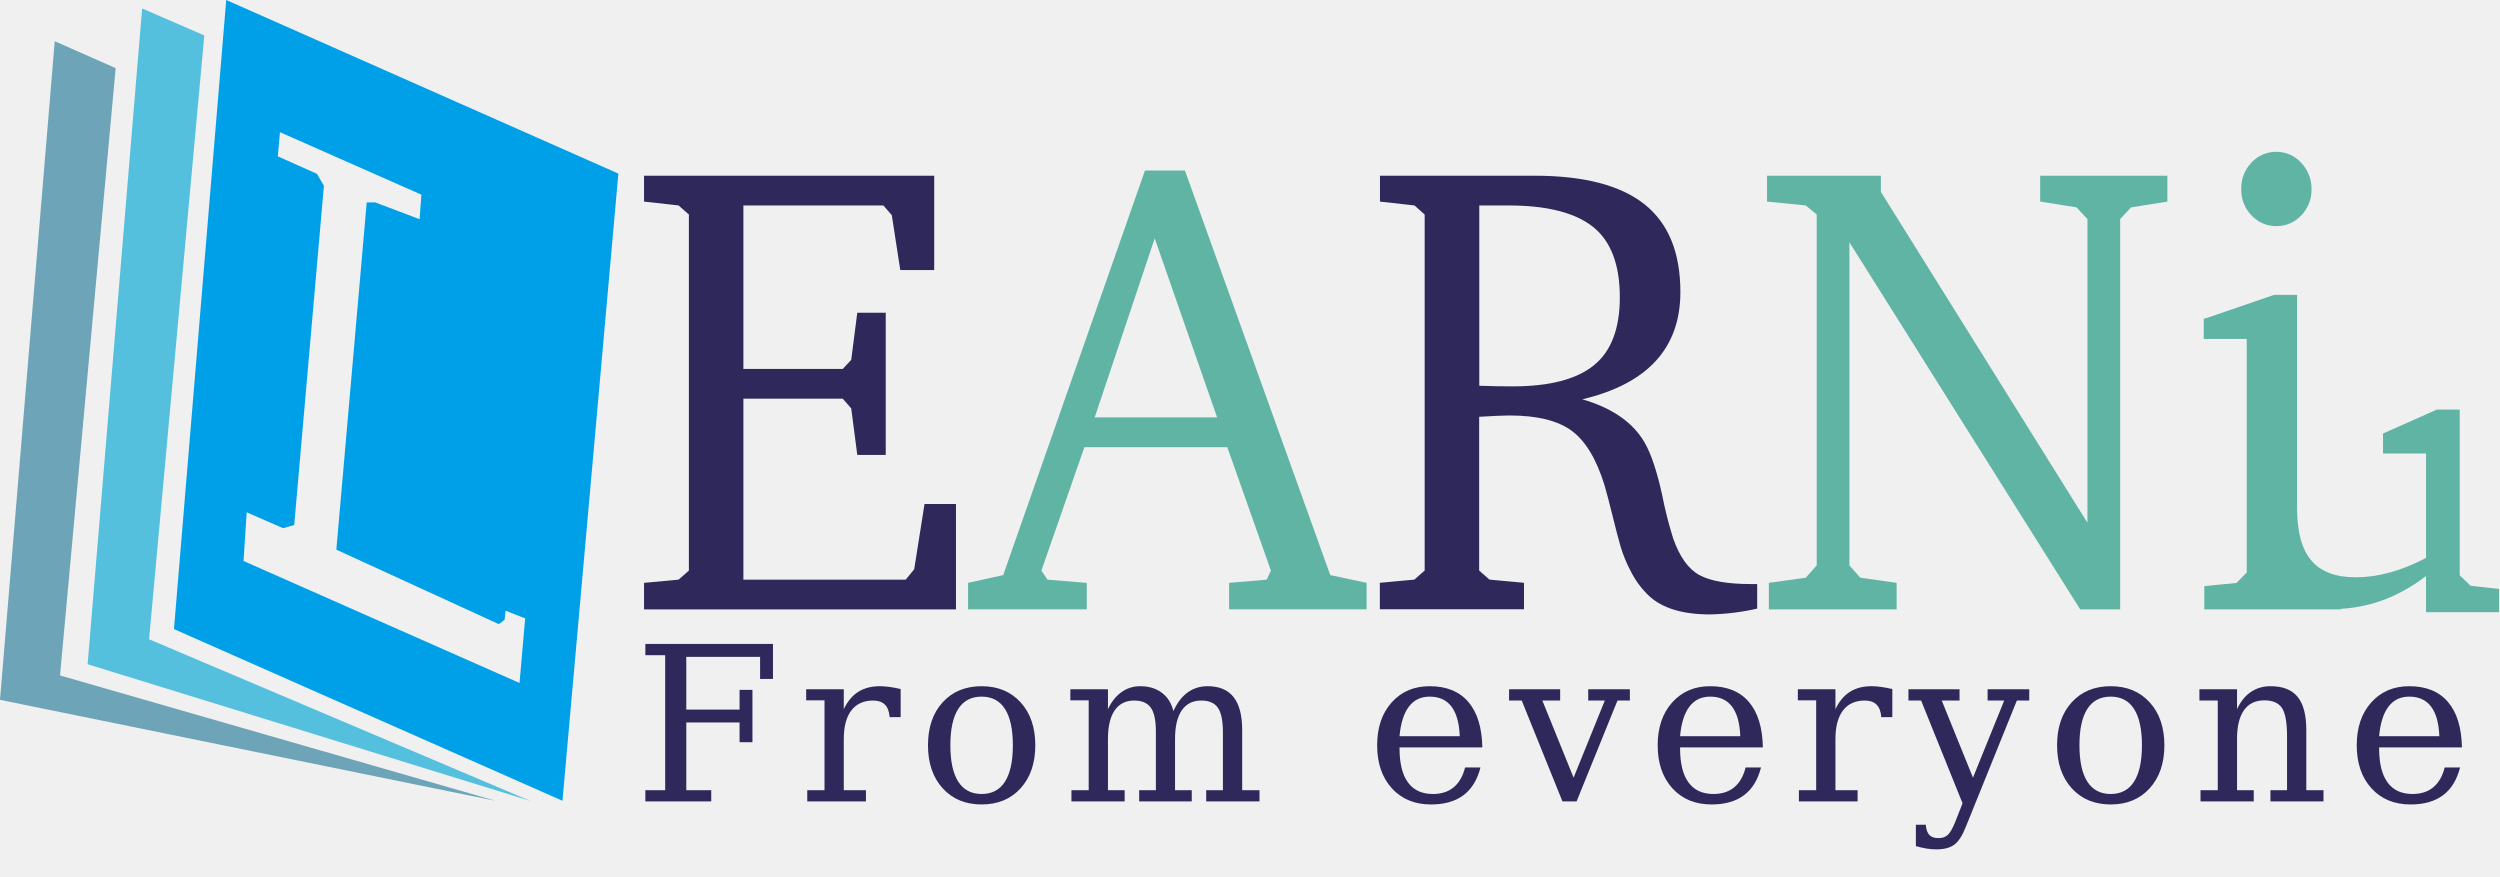
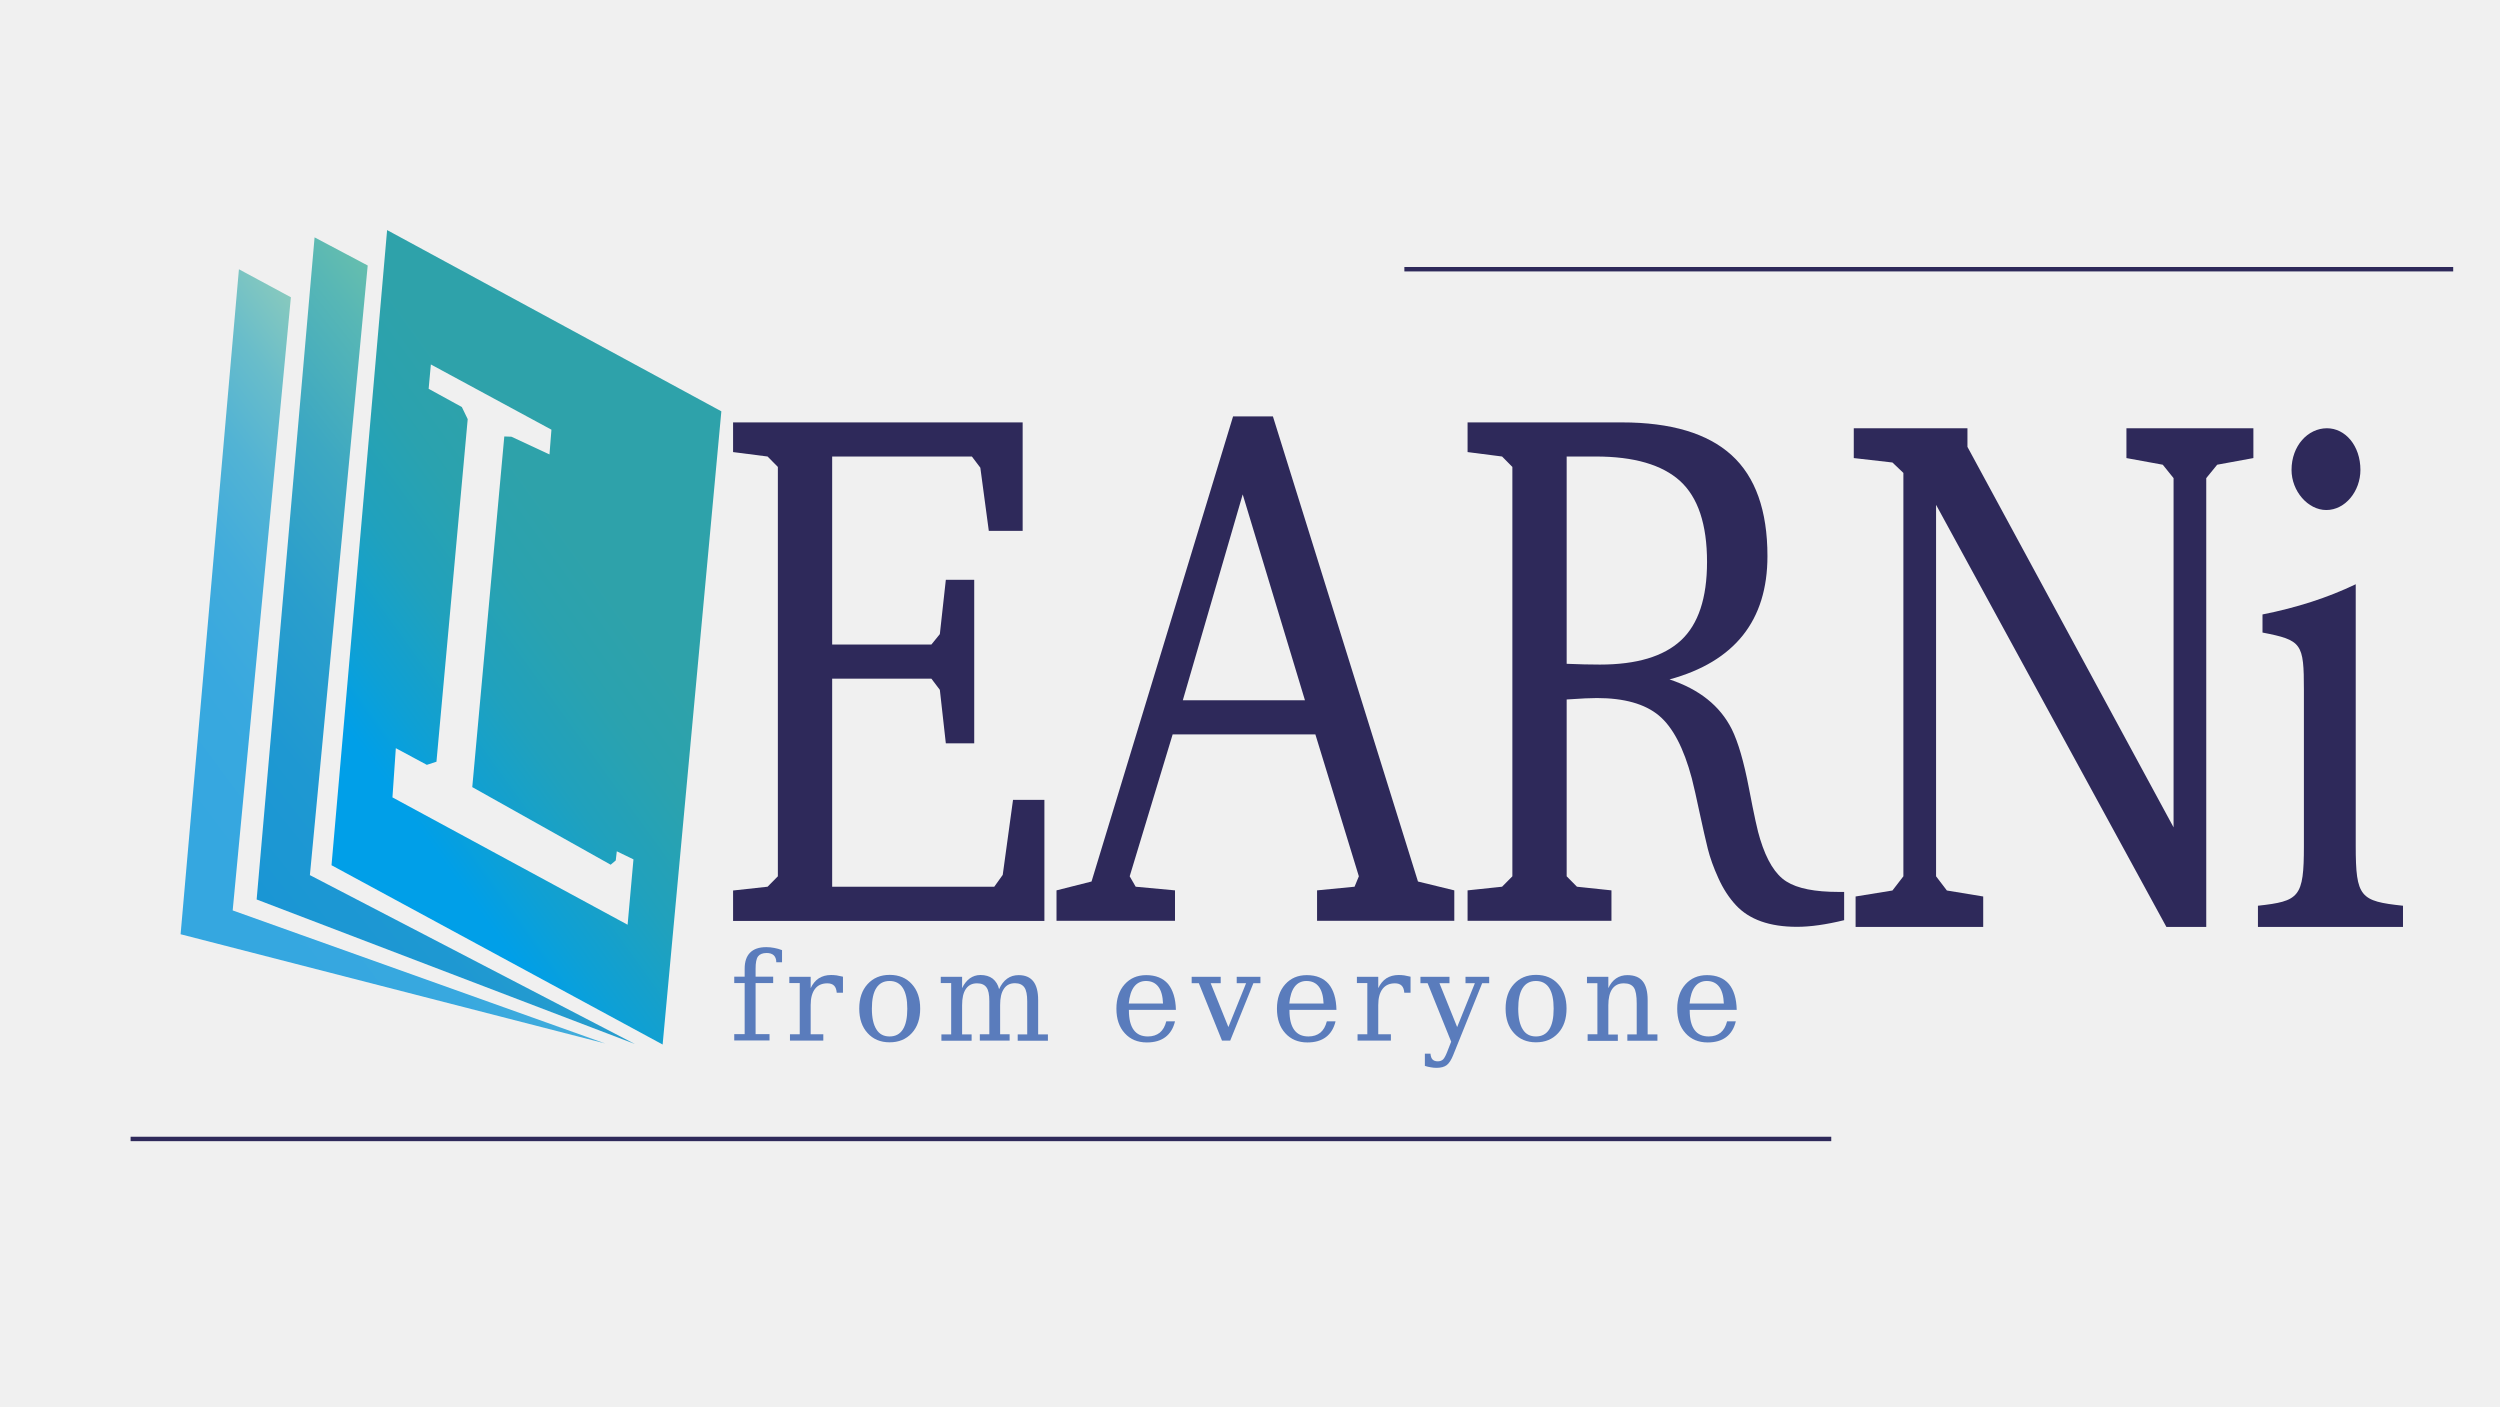
- <svg xmlns="http://www.w3.org/2000/svg" id="レイヤー_1" data-name="レイヤー 1" viewBox="0 0 787.17 275.92">
-   <defs>
-     <style>.cls-1{fill:#55c0dd;}.cls-2{fill:#231815;}.cls-3{fill:#6ea4b7;}.cls-4{fill:#00a0e9;}.cls-5,.cls-7{fill:#2e295a;}.cls-6{fill:#60b4a4;}.cls-7{font-size:68.02px;font-family:DejaVuSerifCondensed, DejaVu Serif;letter-spacing:0.07em;}.cls-8{fill:#fff;stroke:#231815;stroke-miterlimit:10;stroke-width:0.25px;}</style>
-   </defs>
-   <path class="cls-1" d="M186.4,375.26" transform="translate(-6.42 -122.86)" />
-   <path class="cls-2" d="M349.91,164.47" transform="translate(-6.42 -122.86)" />
-   <polygon class="cls-3" points="36.42 21.45 17.23 12.98 0 220.36 156.1 252.17 18.9 212.68 36.42 21.45" />
-   <polygon class="cls-1" points="64.33 11.15 44.75 2.67 27.59 209.15 166.95 252.17 46.94 201.28 64.33 11.15" />
-   <text x="-6.42" y="-122.86" />
-   <path class="cls-4" d="M77.65,122.86,61.2,320.94,183.52,375l17.6-197.48ZM170,337.91,83.1,299.5l1-15.33,11.45,5,3.51-1,9.35-106.84-2.22-3.75-12.29-5.49.67-7.61,44.54,19.68-.58,7.72-14-5.3-2.64,0-9.57,109.35,51.16,23.45,1.82-1.37.32-2.86,6.16,2.43Z" transform="translate(-6.42 -122.86)" />
-   <polygon class="cls-5" points="287.85 179.25 285.18 182.51 234.07 182.51 234.07 125.53 265.35 125.53 268.02 128.59 269.93 143.24 278.89 143.24 278.89 98.47 269.93 98.47 268.02 113.32 265.35 116.17 234.07 116.17 234.07 64.69 278.13 64.69 280.8 67.75 283.47 85.04 294.15 85.04 294.15 55.33 202.79 55.33 202.79 63.47 213.66 64.69 216.91 67.54 216.91 179.66 213.66 182.51 202.79 183.52 202.79 191.87 301.01 191.87 301.01 158.7 291.1 158.7 287.85 179.25" />
-   <path class="cls-6" d="M379.52,176.56H366.93L322.3,303.94l-11.06,2.44v8.34h37.38v-8.34l-12.39-1-1.91-2.85,13.54-38.86h45l13.73,38.86-1.33,2.85-11.83,1v8.34h43.29v-8.34l-11.44-2.44ZM351.1,254.29,370,197.92l19.65,56.37Z" transform="translate(-6.42 -122.86)" />
-   <path class="cls-5" d="M541.53,303.94q-5.25-2.85-8.3-11.6a132,132,0,0,1-3.52-13.94q-2.4-10.87-5.44-16.18-5.53-9.56-19.64-13.63,30.89-7.32,30.89-33.78,0-18.7-11.35-27.67t-34.61-8.95H440.93v8.14l10.87,1.22L455,190.4V302.51l-3.24,2.85-10.87,1v8.34h45.39v-8.34l-10.87-1-3.25-2.85V254.09q6.87-.41,9.54-.41,13,0,19.55,4.78t10.39,17.2c.64,2.17,1.46,5.32,2.48,9.46s1.88,7.42,2.58,9.87a42.87,42.87,0,0,0,3.33,8,27.76,27.76,0,0,0,5.53,7.43q6.3,5.91,19.27,5.9a72.76,72.76,0,0,0,14.87-1.83v-7.73H558Q546.77,306.79,541.53,303.94Zm-58.84-59.42c-3.05,0-6.55-.06-10.49-.2V187.55h9.16q18.12,0,26.6,6.71t8.49,22.18q0,14.87-8.2,21.47T482.69,244.52Z" transform="translate(-6.42 -122.86)" />
-   <polygon class="cls-6" points="642.39 63.47 653.84 65.3 657.27 68.97 657.27 164.6 592.23 60.42 592.23 55.33 556.38 55.33 556.38 63.47 568.58 64.69 572.02 67.54 572.02 178.03 568.58 181.9 556.95 183.52 556.95 191.87 597.19 191.87 597.19 183.52 585.75 181.9 582.32 178.03 582.32 76.29 654.98 191.87 667.57 191.87 667.57 68.97 671 65.3 682.44 63.47 682.44 55.33 642.39 55.33 642.39 63.47" />
-   <path class="cls-6" d="M723.19,194.06A10.49,10.49,0,0,0,731,190.7a11.41,11.41,0,0,0,3.24-8.24,11.78,11.78,0,0,0-3.24-8.34,10.34,10.34,0,0,0-7.82-3.46,10.47,10.47,0,0,0-7.82,3.36,11.63,11.63,0,0,0-3.24,8.44,11.37,11.37,0,0,0,3.24,8.24A10.47,10.47,0,0,0,723.19,194.06Z" transform="translate(-6.42 -122.86)" />
-   <path class="cls-6" d="M784.34,307.29,780.91,304V251.84h-7.25l-16.9,7.52v6.31H770.3v32.86q-11.62,6.11-22.12,6.1-9.54,0-14-5.29t-4.48-16.27V215.71h-7.25L704.12,222l-3.63,1.21v0l-.18.06v6.31h13.53v73.57l-3.24,3.26-10.11,1v7.32H743.4v-.14c8-.53,17-2.81,26.9-10.35v11.39h23v-7.32Z" transform="translate(-6.42 -122.86)" />
-   <text class="cls-7" transform="translate(199.47 252.33) scale(1.1 1)">From everyone</text>
-   <path class="cls-8" d="M162.75,326.05" transform="translate(-6.42 -122.86)" />
-   <path class="cls-8" d="M164.48,310.16" transform="translate(-6.42 -122.86)" />
-   <path class="cls-8" d="M215.89,168.76" transform="translate(-6.42 -122.86)" />
-   <path class="cls-8" d="M93.57,100.23" transform="translate(-6.42 -122.86)" />
+ <svg xmlns="http://www.w3.org/2000/svg" version="1.1" id="レイヤー_1" x="0px" y="0px" viewBox="0 0 1920 1080" style="enable-background:new 0 0 1920 1080;" xml:space="preserve">
+   <style type="text/css">
+ 	.st0{fill:#54BFDC;}
+ 	.st1{fill:#2E295A;}
+ 	.st2{fill:url(#SVGID_1_);}
+ 	.st3{fill:url(#SVGID_00000140733832141995544450000014006344285259961261_);}
+ 	.st4{fill:url(#SVGID_00000178906731231531880650000006461871190037016963_);}
+ 	.st5{fill:#5A7CBC;}
+ 	.st6{fill:#FFFFFF;stroke:#231815;stroke-width:0.25;stroke-miterlimit:10;}
+ </style>
+   <g>
+     <path class="st0" d="M518.1,781.6" />
+     <path class="st1" d="M840.1,321" />
+     <g>
+       <linearGradient id="SVGID_1_" gradientUnits="userSpaceOnUse" x1="167.165" y1="637.657" x2="420.699" y2="449.468" gradientTransform="matrix(1.0328 1.740759e-02 -1.674180e-02 0.9933 -16.2937 -9.2551)">
+         <stop offset="0" style="stop-color:#35A7E0" />
+         <stop offset="0.252" style="stop-color:#38A8DF" />
+         <stop offset="0.445" style="stop-color:#42ACDB" />
+         <stop offset="0.619" style="stop-color:#52B3D4" />
+         <stop offset="0.781" style="stop-color:#69BDCA" />
+         <stop offset="0.934" style="stop-color:#87C9BE" />
+         <stop offset="1" style="stop-color:#96CFB8" />
+       </linearGradient>
+       <polygon class="st2" points="223.4,228.3 183.5,206.8 138.7,717.5 464.8,801.4 178.7,699.2   " />
+       <linearGradient id="SVGID_00000157280671656918604160000002654816123442461322_" gradientUnits="userSpaceOnUse" x1="180.471" y1="652.795" x2="477.219" y2="419.092" gradientTransform="matrix(1.0328 1.740759e-02 -1.674180e-02 0.9933 -16.2937 -9.2551)">
+         <stop offset="4.208954e-07" style="stop-color:#1A96D4" />
+         <stop offset="0.225" style="stop-color:#1E98D2" />
+         <stop offset="0.445" style="stop-color:#2A9ECC" />
+         <stop offset="0.661" style="stop-color:#3DA8C2" />
+         <stop offset="0.875" style="stop-color:#58B7B5" />
+         <stop offset="1" style="stop-color:#6CC1AB" />
+       </linearGradient>
+       <polygon style="fill:url(#SVGID_00000157280671656918604160000002654816123442461322_);" points="282.4,203.9 241.6,182.3     197.1,690.8 487.6,801.8 238,672.1   " />
+       <g>
+         <linearGradient id="SVGID_00000160880381209487238960000017971212956531827870_" gradientUnits="userSpaceOnUse" x1="292.969" y1="582.016" x2="545.324" y2="400.295" gradientTransform="matrix(1.0328 1.740759e-02 -1.674180e-02 0.9933 -16.2937 -9.2551)">
+           <stop offset="2.770450e-07" style="stop-color:#009FE8" />
+           <stop offset="0.133" style="stop-color:#0EA0D5" />
+           <stop offset="0.347" style="stop-color:#20A1BD" />
+           <stop offset="0.545" style="stop-color:#2AA2AF" />
+           <stop offset="0.712" style="stop-color:#2EA2AA" />
+         </linearGradient>
+         <path style="fill:url(#SVGID_00000160880381209487238960000017971212956531827870_);" d="M297.3,176.7l-42.7,487.8l254.3,137.7     L554,315.9L297.3,176.7z M482,710.2l-180.6-97.8l2.6-37.8l23.8,12.8l7.4-2.4l24-263.1l-4.5-9.3l-25.5-14l1.7-18.7l92.6,50.1     l-1.5,19l-29.2-13.6l-5.5-0.2l-24.6,269.3L469,664.1l3.9-3.3l0.8-7l12.8,6.2L482,710.2z" />
+       </g>
+     </g>
+     <polygon class="st1" points="770.1,671.9 763.6,681 639.1,681 639.1,521.2 715.3,521.2 721.8,529.8 726.4,570.9 748.2,570.9    748.2,445.3 726.4,445.3 721.8,487 715.3,495 639.1,495 639.1,350.6 746.4,350.6 752.9,359.2 759.4,407.7 785.4,407.7 785.4,324.4    563,324.4 563,347.2 589.5,350.6 597.4,358.6 597.4,673 589.5,681 563,683.9 563,707.3 802.1,707.3 802.1,614.3 778,614.3  " />
+     <path class="st1" d="M977.6,319.8h-30.6L838.3,677l-26.9,6.8v23.4h91v-23.4l-30.2-2.8l-4.6-8l33-109h109.6l33.4,109l-3.3,8   l-28.8,2.8v23.4h105.4v-23.4L1089,677L977.6,319.8z M908.4,537.8l46-158.1l47.8,158.1H908.4z" />
+     <path class="st1" d="M1372,677c-8.5-5.3-15.2-16.2-20.2-32.5c-1.9-5.7-4.7-18.7-8.6-39.1c-3.9-20.4-8.3-35.5-13.2-45.4   c-9-17.9-24.9-30.6-47.8-38.2c50.1-13.7,75.2-45.3,75.2-94.7c0-35-9.2-60.9-27.6-77.6c-18.4-16.7-46.5-25.1-84.3-25.1h-118.4v22.8   l26.5,3.4l7.9,8V673l-7.9,8l-26.5,2.8v23.4h110.5v-23.4l-26.5-2.8l-7.9-8V537.2c11.1-0.8,18.9-1.1,23.2-1.1   c21,0,36.9,4.5,47.6,13.4c10.7,8.9,19.1,25,25.3,48.2c1.5,6.1,3.6,14.9,6,26.5c2.5,11.6,4.6,20.8,6.3,27.7   c1.7,6.8,4.4,14.4,8.1,22.5c3.7,8.2,8.2,15.1,13.5,20.8c10.2,11,25.8,16.6,46.9,16.6c10.2,0,22.3-1.7,36.2-5.1V685h-4.2   C1393.9,685,1380.5,682.4,1372,677z M1228.7,510.4c-7.4,0-15.9-0.2-25.5-0.6V350.6h22.3c29.4,0,51,6.3,64.8,18.8   c13.8,12.6,20.7,33.3,20.7,62.2c0,27.8-6.7,47.8-20,60.2C1277.6,504.2,1256.9,510.4,1228.7,510.4z" />
+     <polygon class="st1" points="1633.1,351.8 1661,356.9 1669.3,367.2 1669.3,635.4 1511,343.2 1511,328.9 1423.7,328.9 1423.7,351.8    1453.4,355.2 1461.8,363.2 1461.8,673 1453.4,683.9 1425.1,688.5 1425.1,711.9 1523.1,711.9 1523.1,688.5 1495.2,683.9 1486.9,673    1486.9,387.7 1663.8,711.9 1694.4,711.9 1694.4,367.2 1702.8,356.9 1730.6,351.8 1730.6,328.9 1633.1,328.9  " />
+     <g>
+       <path class="st5" d="M600.6,739h-4.4c0-2.3-0.7-4.1-1.9-5.3c-1.3-1.2-3.1-1.8-5.5-1.8c-3.1,0-5.3,0.9-6.6,2.6    c-1.3,1.7-1.9,4.8-1.9,9.3v6.3h13.5v4.9h-13.5v39.2H591v4.9h-27.1v-4.9h8v-39.2h-8v-4.9h8V744c0-5.5,1.4-9.6,4.2-12.4    c2.8-2.8,6.9-4.2,12.4-4.2c2,0,4.1,0.2,6.1,0.6c2,0.4,4.1,0.9,6,1.7V739z" />
+       <path class="st5" d="M647.4,750.1v12.3h-4.8c-0.2-2.4-0.8-4.2-2-5.4c-1.2-1.2-2.9-1.8-5.2-1.8c-4.1,0-7.3,1.4-9.5,4.3    c-2.2,2.9-3.3,7-3.3,12.4v22.4h9.7v4.9h-25.6v-4.9h7.5V755h-8v-4.8h16.4v8.7c1.6-3.4,3.7-5.9,6.3-7.6c2.6-1.6,5.7-2.5,9.4-2.5    c1.3,0,2.8,0.1,4.3,0.3C644.1,749.4,645.7,749.7,647.4,750.1z" />
+       <path class="st5" d="M683.2,800.5c-7,0-12.7-2.4-16.9-7.1c-4.3-4.7-6.4-11-6.4-18.8c0-7.8,2.1-14.1,6.4-18.8    c4.3-4.7,9.9-7.1,17-7.1c7.1,0,12.8,2.4,17,7.1c4.3,4.7,6.4,11,6.4,18.8c0,7.8-2.1,14.1-6.4,18.8    C695.9,798.2,690.2,800.5,683.2,800.5z M683.2,796c4.5,0,7.9-1.8,10.2-5.4c2.3-3.6,3.4-8.9,3.4-15.9c0-7-1.1-12.3-3.4-15.9    c-2.3-3.6-5.7-5.4-10.2-5.4c-4.5,0-7.9,1.8-10.2,5.4c-2.3,3.6-3.4,8.9-3.4,15.9c0,7,1.2,12.3,3.5,15.9    C675.3,794.2,678.7,796,683.2,796z" />
+       <path class="st5" d="M767.3,759.7c1.6-3.6,3.7-6.3,6.2-8.1c2.5-1.8,5.4-2.7,8.8-2.7c5.1,0,8.8,1.6,11.3,4.8    c2.5,3.2,3.7,8,3.7,14.4v26.3h7.5v4.9h-23.2v-4.9h7.3V769c0-5-0.7-8.6-2.2-10.7c-1.5-2.1-3.9-3.2-7.2-3.2c-3.7,0-6.6,1.4-8.5,4.3    c-2,2.9-2.9,7-2.9,12.5v22.4h7.3v4.9h-22.9v-4.9h7.3v-25.6c0-4.9-0.7-8.4-2.2-10.4c-1.5-2.1-3.9-3.1-7.3-3.1    c-3.7,0-6.5,1.4-8.5,4.3c-2,2.9-2.9,7-2.9,12.5v22.4h7.3v4.9h-23.2v-4.9h7.5V755h-8v-4.8h16.4v8.7c1.5-3.3,3.5-5.7,5.9-7.5    c2.4-1.7,5.1-2.6,8.2-2.6c3.7,0,6.9,0.9,9.4,2.8C764.8,753.6,766.5,756.2,767.3,759.7z" />
+       <path class="st5" d="M903.1,775.6h-36.1v0.4c0,6.6,1.2,11.6,3.7,15c2.5,3.4,6.1,5,10.9,5c3.7,0,6.7-1,9.1-2.9c2.4-2,4-4.8,5-8.7    h6.7c-1.3,5.4-3.8,9.4-7.4,12.1c-3.6,2.7-8.3,4.1-14.2,4.1c-7.1,0-12.8-2.4-17-7.1c-4.3-4.7-6.4-11-6.4-18.8    c0-7.7,2.1-14,6.3-18.7c4.2-4.7,9.7-7.1,16.6-7.1c7.3,0,12.9,2.3,16.8,6.8C900.8,760.3,902.9,766.9,903.1,775.6z M893.2,770.7    c-0.2-5.7-1.4-10-3.6-12.9c-2.2-2.9-5.4-4.4-9.5-4.4c-3.8,0-6.9,1.5-9.1,4.4c-2.2,2.9-3.6,7.2-4.1,12.9H893.2z" />
+       <path class="st5" d="M938.5,799.2l-17.8-44.1h-5.5v-4.9h22.3v4.9h-7.7l13.6,33.7l13.6-33.7h-7.2v-4.9h18.2v4.9h-5.4l-17.8,44.1    H938.5z" />
+       <path class="st5" d="M1026.4,775.6h-36.1v0.4c0,6.6,1.2,11.6,3.7,15c2.5,3.4,6.1,5,10.9,5c3.7,0,6.7-1,9.1-2.9c2.4-2,4-4.8,5-8.7    h6.7c-1.3,5.4-3.8,9.4-7.4,12.1c-3.6,2.7-8.3,4.1-14.2,4.1c-7.1,0-12.8-2.4-17-7.1c-4.3-4.7-6.4-11-6.4-18.8    c0-7.7,2.1-14,6.3-18.7c4.2-4.7,9.7-7.1,16.6-7.1c7.3,0,12.9,2.3,16.8,6.8C1024.2,760.3,1026.2,766.9,1026.4,775.6z M1016.5,770.7    c-0.2-5.7-1.4-10-3.6-12.9c-2.2-2.9-5.4-4.4-9.5-4.4c-3.8,0-6.9,1.5-9.1,4.4c-2.2,2.9-3.6,7.2-4.1,12.9H1016.5z" />
+       <path class="st5" d="M1083.3,750.1v12.3h-4.8c-0.2-2.4-0.8-4.2-2-5.4c-1.2-1.2-2.9-1.8-5.2-1.8c-4.1,0-7.3,1.4-9.5,4.3    c-2.2,2.9-3.3,7-3.3,12.4v22.4h9.7v4.9h-25.6v-4.9h7.5V755h-8v-4.8h16.4v8.7c1.6-3.4,3.7-5.9,6.3-7.6c2.6-1.6,5.7-2.5,9.4-2.5    c1.3,0,2.8,0.1,4.3,0.3C1080.1,749.4,1081.7,749.7,1083.3,750.1z" />
+       <path class="st5" d="M1111.3,808.2l3.2-8.2l-18.1-44.9h-5.5v-4.9h22.3v4.9h-7.7l13.6,33.7l13.6-33.7h-7.2v-4.9h18.2v4.9h-5.4    l-22.2,55.1c-1.5,3.8-3.2,6.4-5,7.8c-1.9,1.4-4.5,2.1-7.8,2.1c-1.4,0-2.9-0.1-4.4-0.4c-1.5-0.2-3-0.6-4.6-1.1v-9.4h4.3    c0.2,2.1,0.7,3.6,1.6,4.5s2.2,1.4,4,1.4c1.7,0,3-0.5,4-1.4C1109.1,812.9,1110.2,811,1111.3,808.2z" />
+       <path class="st5" d="M1179.6,800.5c-7,0-12.7-2.4-16.9-7.1c-4.3-4.7-6.4-11-6.4-18.8c0-7.8,2.1-14.1,6.4-18.8    c4.3-4.7,9.9-7.1,17-7.1c7.1,0,12.8,2.4,17,7.1c4.3,4.7,6.4,11,6.4,18.8c0,7.8-2.1,14.1-6.4,18.8    C1192.3,798.2,1186.7,800.5,1179.6,800.5z M1179.6,796c4.5,0,7.9-1.8,10.2-5.4c2.3-3.6,3.4-8.9,3.4-15.9c0-7-1.1-12.3-3.4-15.9    c-2.3-3.6-5.7-5.4-10.2-5.4c-4.5,0-7.9,1.8-10.2,5.4c-2.3,3.6-3.4,8.9-3.4,15.9c0,7,1.2,12.3,3.5,15.9    C1171.7,794.2,1175.1,796,1179.6,796z" />
+       <path class="st5" d="M1219.3,799.2v-4.9h7.5v-39.2h-8v-4.9h16.4v8.7c1.5-3.3,3.5-5.8,6-7.5c2.5-1.7,5.4-2.5,8.6-2.5    c5.4,0,9.3,1.6,11.8,4.7c2.5,3.1,3.8,7.9,3.8,14.5v26.3h7.5v4.9h-23.1v-4.9h7.2v-23.6c0-6-0.7-10.1-2.2-12.3    c-1.5-2.2-4-3.3-7.7-3.3c-3.9,0-6.8,1.4-8.9,4.3c-2,2.9-3,7.1-3,12.6v22.4h7.3v4.9H1219.3z" />
+       <path class="st5" d="M1333.8,775.6h-36.1v0.4c0,6.6,1.2,11.6,3.7,15c2.5,3.4,6.1,5,10.9,5c3.7,0,6.7-1,9.1-2.9c2.4-2,4-4.8,5-8.7    h6.7c-1.3,5.4-3.8,9.4-7.4,12.1c-3.6,2.7-8.3,4.1-14.2,4.1c-7.1,0-12.8-2.4-17-7.1c-4.3-4.7-6.4-11-6.4-18.8    c0-7.7,2.1-14,6.3-18.7s9.7-7.1,16.6-7.1c7.3,0,12.9,2.3,16.8,6.8C1331.6,760.3,1333.6,766.9,1333.8,775.6z M1323.9,770.7    c-0.2-5.7-1.4-10-3.6-12.9c-2.2-2.9-5.4-4.4-9.5-4.4c-3.8,0-6.9,1.5-9.1,4.4c-2.2,2.9-3.6,7.2-4.1,12.9H1323.9z" />
+     </g>
+     <path class="st6" d="M471.5,684.7" />
+     <path class="st6" d="M474.9,653.4" />
+     <path class="st6" d="M576.2,375" />
+     <path class="st6" d="M192.1,443.7" />
+     <g>
+       <g>
+         <path class="st1" d="M1734.1,711.9v-16.3c31.8-3.5,35.3-6.4,35.3-45.9V530c0-36-1.5-38.3-31.8-44.2v-13.9     c26.2-5.2,49.9-12.8,71.6-23.2c0,24.4,0,48.8,0,73.2v127.8c0,39.5,3.5,42.4,36.3,45.9v16.3H1734.1z M1786.6,391.7     c-14.1,0-26.7-14.5-26.7-30.8c0-18.6,12.6-32,27.2-32c14.1,0,25.7,13.4,25.7,32C1812.8,377.2,1801.2,391.7,1786.6,391.7z" />
+       </g>
+     </g>
+   </g>
+   <rect x="100.3" y="872.9" transform="matrix(-1 -1.224647e-16 1.224647e-16 -1 1506.706 1749.316)" class="st1" width="1306.1" height="3.4" />
+   <path class="st1" d="M1098.9,929.1" />
+   <path class="st6" d="M823.1,985.5" />
+   <rect x="1078.5" y="205.1" transform="matrix(-1 -1.224647e-16 1.224647e-16 -1 2962.556 413.552)" class="st1" width="805.5" height="3.4" />
</svg>
